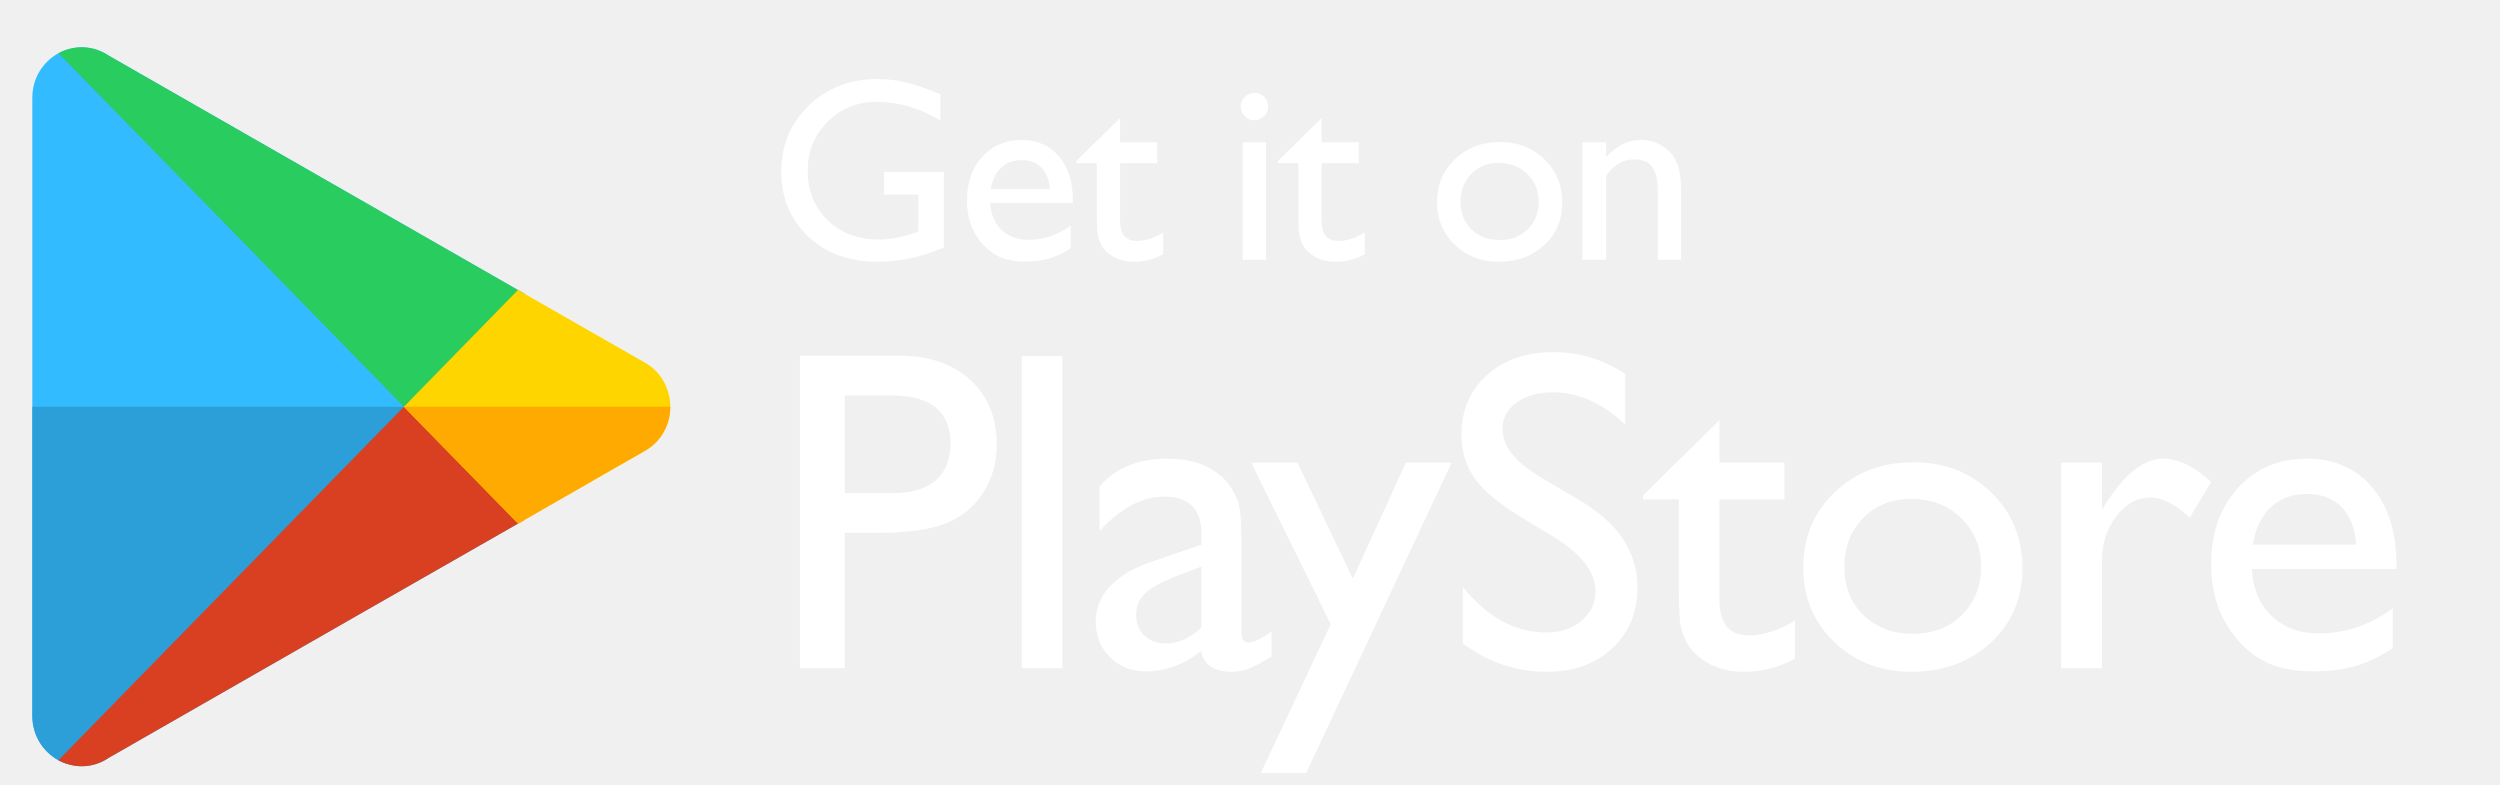
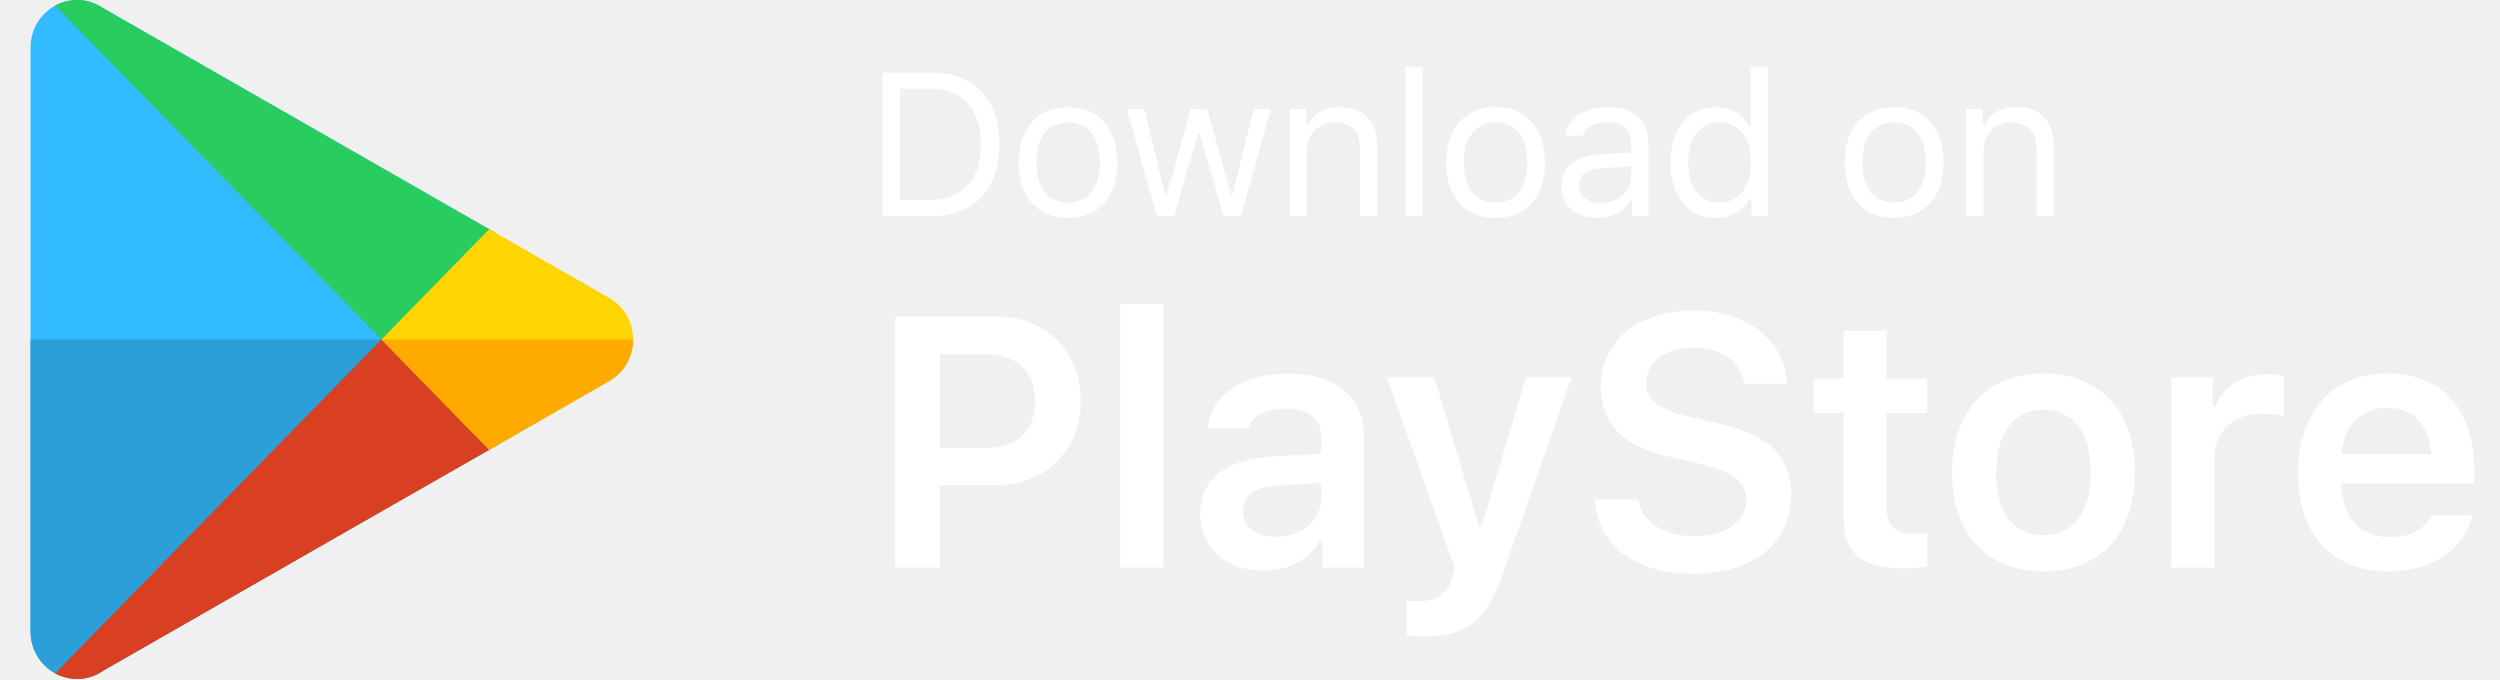
- <svg xmlns="http://www.w3.org/2000/svg" width="153" height="48" viewBox="0 0 153 48" fill="none">
-   <path d="M54.102 10.52H57.766V15.145C56.422 15.728 55.089 16.02 53.766 16.02C51.958 16.02 50.513 15.493 49.43 14.441C48.352 13.384 47.812 12.082 47.812 10.535C47.812 8.905 48.372 7.548 49.492 6.465C50.612 5.382 52.016 4.84 53.703 4.84C54.318 4.84 54.901 4.908 55.453 5.043C56.005 5.173 56.703 5.415 57.547 5.77V7.363C56.245 6.608 54.953 6.23 53.672 6.23C52.479 6.23 51.474 6.637 50.656 7.449C49.839 8.262 49.43 9.259 49.43 10.441C49.43 11.681 49.839 12.694 50.656 13.48C51.474 14.267 52.526 14.66 53.812 14.66C54.438 14.66 55.185 14.517 56.055 14.23L56.203 14.184V11.91H54.102V10.52ZM65.657 12.426H60.602C60.638 13.113 60.867 13.66 61.289 14.066C61.717 14.473 62.266 14.676 62.938 14.676C63.875 14.676 64.74 14.384 65.532 13.801V15.191C65.094 15.483 64.659 15.691 64.227 15.816C63.8 15.941 63.297 16.004 62.719 16.004C61.927 16.004 61.287 15.84 60.797 15.512C60.308 15.184 59.914 14.743 59.617 14.191C59.326 13.634 59.18 12.991 59.18 12.262C59.18 11.168 59.49 10.28 60.11 9.598C60.73 8.91 61.534 8.566 62.524 8.566C63.477 8.566 64.237 8.9 64.805 9.566C65.373 10.233 65.657 11.126 65.657 12.246V12.426ZM60.633 11.574H64.25C64.214 11.007 64.045 10.569 63.742 10.262C63.44 9.954 63.034 9.801 62.524 9.801C62.013 9.801 61.594 9.954 61.266 10.262C60.943 10.569 60.732 11.007 60.633 11.574ZM65.876 9.848L68.547 7.223V8.707H70.821V9.988H68.547V13.512C68.547 14.335 68.889 14.746 69.571 14.746C70.081 14.746 70.62 14.574 71.188 14.23V15.559C70.641 15.866 70.045 16.02 69.399 16.02C68.748 16.02 68.206 15.829 67.774 15.449C67.639 15.335 67.527 15.207 67.438 15.066C67.35 14.921 67.274 14.733 67.212 14.504C67.154 14.27 67.126 13.827 67.126 13.176V9.988H65.876V9.848ZM76.759 5.684C76.993 5.684 77.194 5.764 77.361 5.926C77.527 6.087 77.611 6.285 77.611 6.52C77.611 6.749 77.527 6.947 77.361 7.113C77.194 7.28 76.993 7.363 76.759 7.363C76.54 7.363 76.348 7.28 76.181 7.113C76.014 6.941 75.931 6.743 75.931 6.52C75.931 6.301 76.014 6.108 76.181 5.941C76.348 5.77 76.54 5.684 76.759 5.684ZM76.056 8.707H77.478V15.895H76.056V8.707ZM78.213 9.848L80.884 7.223V8.707H83.158V9.988H80.884V13.512C80.884 14.335 81.225 14.746 81.908 14.746C82.418 14.746 82.957 14.574 83.525 14.23V15.559C82.978 15.866 82.382 16.02 81.736 16.02C81.085 16.02 80.543 15.829 80.111 15.449C79.975 15.335 79.864 15.207 79.775 15.066C79.686 14.921 79.611 14.733 79.548 14.504C79.491 14.27 79.463 13.827 79.463 13.176V9.988H78.213V9.848ZM91.799 8.691C92.893 8.691 93.802 9.046 94.526 9.754C95.25 10.457 95.612 11.342 95.612 12.41C95.612 13.447 95.244 14.309 94.51 14.996C93.776 15.678 92.851 16.02 91.737 16.02C90.658 16.02 89.757 15.673 89.033 14.98C88.309 14.283 87.948 13.413 87.948 12.371C87.948 11.319 88.312 10.444 89.041 9.746C89.776 9.043 90.695 8.691 91.799 8.691ZM91.721 9.973C91.039 9.973 90.479 10.197 90.041 10.645C89.604 11.092 89.385 11.663 89.385 12.355C89.385 13.043 89.609 13.605 90.057 14.043C90.505 14.475 91.08 14.691 91.783 14.691C92.481 14.691 93.052 14.473 93.494 14.035C93.942 13.592 94.166 13.027 94.166 12.34C94.166 11.658 93.934 11.092 93.471 10.645C93.007 10.197 92.424 9.973 91.721 9.973ZM98.292 8.707V9.621C98.927 8.918 99.648 8.566 100.456 8.566C100.904 8.566 101.32 8.684 101.706 8.918C102.091 9.147 102.383 9.465 102.581 9.871C102.784 10.272 102.885 10.91 102.885 11.785V15.895H101.463V11.801C101.463 11.066 101.351 10.543 101.127 10.23C100.904 9.913 100.529 9.754 100.002 9.754C99.331 9.754 98.76 10.09 98.292 10.762V15.895H96.838V8.707H98.292Z" fill="white" />
-   <path d="M48.955 40.895V21.768H55.012C56.835 21.768 58.288 22.26 59.373 23.244C60.458 24.229 61 25.55 61 27.209C61 28.321 60.722 29.305 60.166 30.162C59.61 31.019 58.849 31.643 57.883 32.035C56.917 32.418 55.531 32.609 53.727 32.609H51.703V40.895H48.955ZM54.533 24.201H51.703V30.176H54.697C55.809 30.176 56.666 29.916 57.268 29.396C57.869 28.868 58.17 28.116 58.17 27.141C58.17 25.181 56.958 24.201 54.533 24.201ZM62.532 21.795H65.02V40.895H62.532V21.795ZM75.972 33.334V38.68C75.972 39.108 76.118 39.322 76.409 39.322C76.71 39.322 77.18 39.099 77.817 38.652V40.17C77.252 40.535 76.797 40.781 76.45 40.908C76.113 41.045 75.758 41.113 75.384 41.113C74.317 41.113 73.689 40.694 73.497 39.855C72.44 40.676 71.314 41.086 70.12 41.086C69.245 41.086 68.516 40.799 67.933 40.225C67.349 39.641 67.058 38.912 67.058 38.037C67.058 37.244 67.34 36.538 67.905 35.918C68.48 35.289 69.291 34.792 70.339 34.428L73.525 33.334V32.664C73.525 31.151 72.768 30.395 71.255 30.395C69.897 30.395 68.575 31.096 67.29 32.5V29.779C68.256 28.64 69.646 28.07 71.46 28.07C72.818 28.07 73.907 28.426 74.728 29.137C75.001 29.365 75.247 29.67 75.466 30.053C75.685 30.426 75.821 30.805 75.876 31.188C75.94 31.561 75.972 32.277 75.972 33.334ZM73.525 38.406V34.674L71.857 35.316C71.009 35.654 70.407 35.995 70.052 36.342C69.706 36.679 69.532 37.103 69.532 37.613C69.532 38.133 69.696 38.557 70.025 38.885C70.362 39.213 70.795 39.377 71.323 39.377C72.116 39.377 72.85 39.053 73.525 38.406ZM86.035 28.316H88.838L79.937 47.307H77.162L81.441 38.201L76.574 28.316H79.404L82.795 35.412L86.035 28.316ZM95.127 32.883L93.049 31.625C91.746 30.832 90.816 30.053 90.26 29.287C89.713 28.512 89.44 27.624 89.44 26.621C89.44 25.117 89.959 23.896 90.998 22.957C92.046 22.018 93.404 21.549 95.073 21.549C96.668 21.549 98.13 21.995 99.461 22.889V25.992C98.085 24.671 96.604 24.01 95.018 24.01C94.125 24.01 93.391 24.219 92.817 24.639C92.242 25.049 91.955 25.578 91.955 26.225C91.955 26.799 92.165 27.337 92.584 27.838C93.004 28.339 93.683 28.863 94.621 29.41L96.713 30.641C99.046 32.026 100.213 33.794 100.213 35.945C100.213 37.477 99.698 38.721 98.668 39.678C97.647 40.635 96.317 41.113 94.676 41.113C92.789 41.113 91.071 40.535 89.522 39.377V35.904C90.998 37.773 92.707 38.707 94.649 38.707C95.505 38.707 96.216 38.47 96.781 37.996C97.356 37.513 97.643 36.911 97.643 36.191C97.643 35.025 96.804 33.922 95.127 32.883ZM100.555 30.312L105.231 25.719V28.316H109.21V30.559H105.231V36.725C105.231 38.165 105.828 38.885 107.022 38.885C107.915 38.885 108.859 38.584 109.852 37.982V40.307C108.895 40.844 107.852 41.113 106.721 41.113C105.582 41.113 104.634 40.781 103.878 40.115C103.641 39.915 103.445 39.691 103.29 39.445C103.135 39.19 103.003 38.862 102.893 38.461C102.793 38.051 102.743 37.276 102.743 36.137V30.559H100.555V30.312ZM117.099 28.289C119.013 28.289 120.604 28.909 121.87 30.148C123.137 31.379 123.771 32.928 123.771 34.797C123.771 36.611 123.128 38.119 121.843 39.322C120.558 40.516 118.94 41.113 116.99 41.113C115.103 41.113 113.526 40.507 112.259 39.295C110.992 38.074 110.359 36.551 110.359 34.728C110.359 32.887 110.997 31.356 112.273 30.135C113.558 28.904 115.167 28.289 117.099 28.289ZM116.962 30.531C115.768 30.531 114.788 30.923 114.023 31.707C113.257 32.491 112.874 33.489 112.874 34.701C112.874 35.904 113.266 36.889 114.05 37.654C114.834 38.411 115.841 38.789 117.072 38.789C118.293 38.789 119.291 38.406 120.066 37.641C120.85 36.866 121.242 35.877 121.242 34.674C121.242 33.48 120.836 32.491 120.025 31.707C119.214 30.923 118.193 30.531 116.962 30.531ZM128.639 28.316V31.201L128.775 30.982C129.978 29.041 131.182 28.07 132.385 28.07C133.323 28.07 134.303 28.544 135.324 29.492L134.012 31.68C133.146 30.859 132.344 30.449 131.605 30.449C130.803 30.449 130.106 30.832 129.514 31.598C128.93 32.363 128.639 33.27 128.639 34.318V40.895H126.137V28.316H128.639ZM146.659 34.824H137.813C137.877 36.027 138.278 36.984 139.016 37.695C139.763 38.406 140.725 38.762 141.901 38.762C143.541 38.762 145.055 38.251 146.44 37.23V39.664C145.674 40.175 144.913 40.539 144.157 40.758C143.409 40.977 142.53 41.086 141.518 41.086C140.133 41.086 139.012 40.799 138.155 40.225C137.298 39.65 136.61 38.88 136.09 37.914C135.58 36.939 135.325 35.813 135.325 34.537C135.325 32.623 135.867 31.069 136.952 29.875C138.036 28.672 139.444 28.07 141.176 28.07C142.844 28.07 144.175 28.654 145.168 29.82C146.162 30.987 146.659 32.55 146.659 34.51V34.824ZM137.868 33.334H144.198C144.134 32.34 143.838 31.575 143.309 31.037C142.78 30.499 142.069 30.23 141.176 30.23C140.283 30.23 139.549 30.499 138.975 31.037C138.41 31.575 138.041 32.34 137.868 33.334Z" fill="white" />
-   <g clip-path="url(#clip0)">
-     <path d="M32.113 17.987C27.118 15.128 19.1 10.537 6.664 3.413C5.826 2.846 4.861 2.772 4.028 3.06L25.364 24.893L32.113 17.987Z" fill="#32BBFF" />
-     <path d="M4.028 3.06C3.872 3.115 3.72 3.18 3.574 3.259C2.654 3.768 1.978 4.748 1.978 5.988V43.797C1.978 45.037 2.654 46.018 3.574 46.527C3.719 46.606 3.871 46.671 4.027 46.726L25.364 24.893L4.028 3.06Z" fill="#32BBFF" />
-     <path d="M25.364 24.893L4.027 46.726C4.861 47.017 5.826 46.948 6.664 46.373C18.724 39.463 26.651 34.927 31.704 32.043C31.845 31.962 31.983 31.883 32.119 31.805L25.364 24.893Z" fill="#32BBFF" />
-     <path d="M1.978 24.893V43.797C1.978 45.037 2.654 46.017 3.574 46.527C3.719 46.606 3.871 46.671 4.027 46.726L25.364 24.893H1.978Z" fill="#2C9FD9" />
-     <path d="M6.665 3.413C5.669 2.74 4.495 2.759 3.575 3.259L25.041 25.224L32.113 17.987C27.118 15.128 19.101 10.538 6.665 3.413Z" fill="#29CC5E" />
-     <path d="M25.041 24.561L3.575 46.527C4.495 47.026 5.669 47.055 6.665 46.373C18.725 39.463 26.652 34.926 31.705 32.043C31.846 31.962 31.983 31.883 32.12 31.805L25.041 24.561Z" fill="#D93F21" />
-     <path d="M41.022 24.893C41.022 23.845 40.505 22.788 39.482 22.202C39.482 22.202 37.567 21.108 31.698 17.749L24.717 24.893L31.705 32.043C37.509 28.708 39.482 27.584 39.482 27.584C40.505 26.998 41.022 25.94 41.022 24.893Z" fill="#FFD500" />
-     <path d="M39.482 27.584C40.505 26.998 41.022 25.94 41.022 24.893H24.717L31.705 32.043C37.509 28.708 39.482 27.584 39.482 27.584Z" fill="#FFAA00" />
-   </g>
-   <defs>
-     <clipPath id="clip0">
-       <rect width="43" height="44" fill="white" transform="translate(0 2.89453)" />
-     </clipPath>
-   </defs>
+ <svg xmlns="http://www.w3.org/2000/svg" width="162" height="44" viewBox="0 0 162 44" fill="none">
+   <path d="M57.184 4.711V14H60.371C63.132 14 64.754 12.281 64.754 9.353C64.754 6.43 63.126 4.711 60.371 4.711H57.184ZM58.343 5.754H60.293C62.353 5.754 63.57 7.093 63.57 9.365C63.57 11.631 62.366 12.957 60.293 12.957H58.343V5.754ZM69.209 14.122C71.185 14.122 72.408 12.758 72.408 10.53C72.408 8.297 71.185 6.939 69.209 6.939C67.233 6.939 66.01 8.297 66.01 10.53C66.01 12.758 67.233 14.122 69.209 14.122ZM69.209 13.125C67.896 13.125 67.156 12.172 67.156 10.53C67.156 8.883 67.896 7.936 69.209 7.936C70.522 7.936 71.262 8.883 71.262 10.53C71.262 12.172 70.522 13.125 69.209 13.125ZM82.353 7.061H81.24L79.875 12.61H79.772L78.221 7.061H77.159L75.607 12.61H75.504L74.14 7.061H73.02L74.964 14H76.084L77.629 8.632H77.732L79.283 14H80.409L82.353 7.061ZM83.57 14H84.677V9.893C84.677 8.677 85.392 7.936 86.499 7.936C87.606 7.936 88.134 8.529 88.134 9.777V14H89.241V9.507C89.241 7.859 88.372 6.939 86.814 6.939C85.752 6.939 85.076 7.389 84.729 8.155H84.626V7.061H83.57V14ZM91.07 14H92.177V4.306H91.07V14ZM96.915 14.122C98.891 14.122 100.114 12.758 100.114 10.53C100.114 8.297 98.891 6.939 96.915 6.939C94.938 6.939 93.715 8.297 93.715 10.53C93.715 12.758 94.938 14.122 96.915 14.122ZM96.915 13.125C95.601 13.125 94.861 12.172 94.861 10.53C94.861 8.883 95.601 7.936 96.915 7.936C98.228 7.936 98.968 8.883 98.968 10.53C98.968 12.172 98.228 13.125 96.915 13.125ZM103.519 14.122C104.446 14.122 105.206 13.717 105.656 12.976H105.759V14H106.815V9.25C106.815 7.808 105.869 6.939 104.176 6.939C102.695 6.939 101.601 7.672 101.453 8.786H102.573C102.727 8.239 103.307 7.924 104.137 7.924C105.173 7.924 105.708 8.393 105.708 9.25V9.88L103.706 10.003C102.09 10.099 101.176 10.814 101.176 12.056C101.176 13.324 102.174 14.122 103.519 14.122ZM103.725 13.15C102.92 13.15 102.322 12.738 102.322 12.03C102.322 11.335 102.785 10.968 103.841 10.897L105.708 10.775V11.412C105.708 12.404 104.864 13.15 103.725 13.15ZM111.166 14.122C112.126 14.122 112.949 13.665 113.387 12.893H113.49V14H114.546V4.306H113.439V8.155H113.342C112.949 7.396 112.132 6.939 111.166 6.939C109.403 6.939 108.25 8.355 108.25 10.53C108.25 12.713 109.39 14.122 111.166 14.122ZM111.424 7.936C112.679 7.936 113.464 8.941 113.464 10.53C113.464 12.133 112.686 13.125 111.424 13.125C110.156 13.125 109.396 12.153 109.396 10.53C109.396 8.915 110.162 7.936 111.424 7.936ZM122.741 14.122C124.717 14.122 125.94 12.758 125.94 10.53C125.94 8.297 124.717 6.939 122.741 6.939C120.764 6.939 119.541 8.297 119.541 10.53C119.541 12.758 120.764 14.122 122.741 14.122ZM122.741 13.125C121.427 13.125 120.687 12.172 120.687 10.53C120.687 8.883 121.427 7.936 122.741 7.936C124.054 7.936 124.794 8.883 124.794 10.53C124.794 12.172 124.054 13.125 122.741 13.125ZM127.414 14H128.521V9.893C128.521 8.677 129.236 7.936 130.343 7.936C131.45 7.936 131.978 8.529 131.978 9.777V14H133.085V9.507C133.085 7.859 132.216 6.939 130.658 6.939C129.596 6.939 128.92 7.389 128.573 8.155H128.47V7.061H127.414V14Z" fill="white" />
+   <path d="M58.005 20.521V36.776H60.911V31.448H64.437C67.727 31.448 70.025 29.24 70.025 26.018C70.025 22.74 67.805 20.521 64.561 20.521H58.005ZM60.911 22.954H63.795C65.89 22.954 67.073 24.024 67.073 26.018C67.073 27.955 65.857 29.037 63.784 29.037H60.911V22.954ZM72.593 36.776H75.387V19.687H72.593V36.776ZM82.676 34.782C81.436 34.782 80.547 34.162 80.547 33.126C80.547 32.123 81.279 31.56 82.845 31.459L85.627 31.279V32.258C85.627 33.689 84.365 34.782 82.676 34.782ZM81.853 36.978C83.464 36.978 84.816 36.28 85.503 35.086H85.695V36.776H88.387V28.361C88.387 25.747 86.607 24.204 83.442 24.204C80.513 24.204 78.474 25.59 78.249 27.764H80.885C81.144 26.93 82.022 26.48 83.306 26.48C84.816 26.48 85.627 27.156 85.627 28.361V29.397L82.45 29.589C79.454 29.769 77.775 31.053 77.775 33.284C77.775 35.536 79.476 36.978 81.853 36.978ZM92.262 41.248C95.022 41.248 96.34 40.234 97.388 37.17L101.837 24.452H98.886L96.013 34.072H95.822L92.938 24.452H89.874L94.279 36.832L94.132 37.373C93.772 38.51 93.107 38.961 91.924 38.961C91.733 38.961 91.316 38.95 91.158 38.916V41.203C91.339 41.236 92.093 41.248 92.262 41.248ZM103.336 32.36C103.482 35.311 105.949 37.181 109.678 37.181C113.62 37.181 116.065 35.21 116.065 32.044C116.065 29.566 114.679 28.192 111.379 27.448L109.509 27.02C107.493 26.559 106.67 25.916 106.67 24.824C106.67 23.438 107.909 22.537 109.779 22.537C111.559 22.537 112.821 23.438 113.023 24.869H115.806C115.671 22.075 113.204 20.115 109.791 20.115C106.152 20.115 103.741 22.075 103.741 25.027C103.741 27.448 105.127 28.913 108.078 29.578L110.185 30.062C112.269 30.546 113.159 31.233 113.159 32.405C113.159 33.768 111.773 34.748 109.858 34.748C107.797 34.748 106.355 33.813 106.175 32.36H103.336ZM119.467 21.433V24.531H117.519V26.761H119.467V33.486C119.467 35.874 120.594 36.832 123.421 36.832C123.962 36.832 124.48 36.776 124.886 36.697V34.511C124.548 34.545 124.334 34.568 123.939 34.568C122.768 34.568 122.25 34.027 122.25 32.81V26.761H124.886V24.531H122.25V21.433H119.467ZM132.422 37.023C136.106 37.023 138.347 34.613 138.347 30.614C138.347 26.626 136.094 24.204 132.422 24.204C128.761 24.204 126.497 26.637 126.497 30.614C126.497 34.613 128.727 37.023 132.422 37.023ZM132.422 34.68C130.473 34.68 129.358 33.194 129.358 30.614C129.358 28.046 130.473 26.547 132.422 26.547C134.36 26.547 135.475 28.046 135.475 30.614C135.475 33.194 134.371 34.68 132.422 34.68ZM140.702 36.776H143.496V29.656C143.496 27.933 144.757 26.806 146.571 26.806C147.044 26.806 147.788 26.885 148.002 26.964V24.373C147.742 24.294 147.247 24.249 146.841 24.249C145.253 24.249 143.924 25.151 143.586 26.367H143.394V24.452H140.702V36.776ZM154.693 26.423C156.372 26.423 157.476 27.595 157.532 29.42H151.731C151.855 27.617 153.026 26.423 154.693 26.423ZM157.554 33.385C157.149 34.297 156.191 34.804 154.806 34.804C152.97 34.804 151.787 33.52 151.719 31.47V31.323H160.326V30.422C160.326 26.536 158.219 24.204 154.704 24.204C151.134 24.204 148.914 26.694 148.914 30.659C148.914 34.624 151.1 37.023 154.727 37.023C157.633 37.023 159.672 35.627 160.202 33.385H157.554Z" fill="white" />
+   <path d="M32.112 15.093C27.117 12.234 19.1 7.643 6.664 0.518C5.825 -0.049 4.861 -0.123 4.027 0.166L25.364 21.998L32.112 15.093Z" fill="#32BBFF" />
+   <path d="M4.028 0.166C3.872 0.22 3.72 0.285 3.574 0.364C2.654 0.874 1.978 1.854 1.978 3.094V40.903C1.978 42.143 2.654 43.123 3.574 43.633C3.719 43.711 3.871 43.777 4.027 43.831L25.364 21.998L4.028 0.166Z" fill="#32BBFF" />
+   <path d="M25.364 21.998L4.027 43.831C4.861 44.122 5.826 44.053 6.664 43.479C18.724 36.568 26.651 32.032 31.704 29.149C31.845 29.068 31.983 28.989 32.119 28.911L25.364 21.998Z" fill="#32BBFF" />
+   <path d="M1.978 21.998V40.903C1.978 42.143 2.654 43.123 3.574 43.632C3.719 43.711 3.871 43.777 4.027 43.831L25.364 21.998H1.978Z" fill="#2C9FD9" />
+   <path d="M6.664 0.518C5.669 -0.155 4.495 -0.136 3.574 0.364L25.04 22.33L32.113 15.093C27.118 12.234 19.1 7.643 6.664 0.518Z" fill="#29CC5E" />
+   <path d="M25.04 21.667L3.574 43.632C4.495 44.132 5.669 44.161 6.664 43.478C18.724 36.568 26.651 32.032 31.704 29.149C31.845 29.068 31.983 28.989 32.119 28.91L25.04 21.667Z" fill="#D93F21" />
+   <path d="M41.022 21.998C41.022 20.951 40.505 19.893 39.482 19.307C39.482 19.307 37.567 18.214 31.698 14.855L24.717 21.998L31.705 29.149C37.509 25.814 39.482 24.689 39.482 24.689C40.505 24.103 41.022 23.046 41.022 21.998Z" fill="#FFD500" />
+   <path d="M39.482 24.689C40.505 24.103 41.022 23.046 41.022 21.998H24.717L31.705 29.149C37.509 25.814 39.482 24.689 39.482 24.689Z" fill="#FFAA00" />
</svg>
